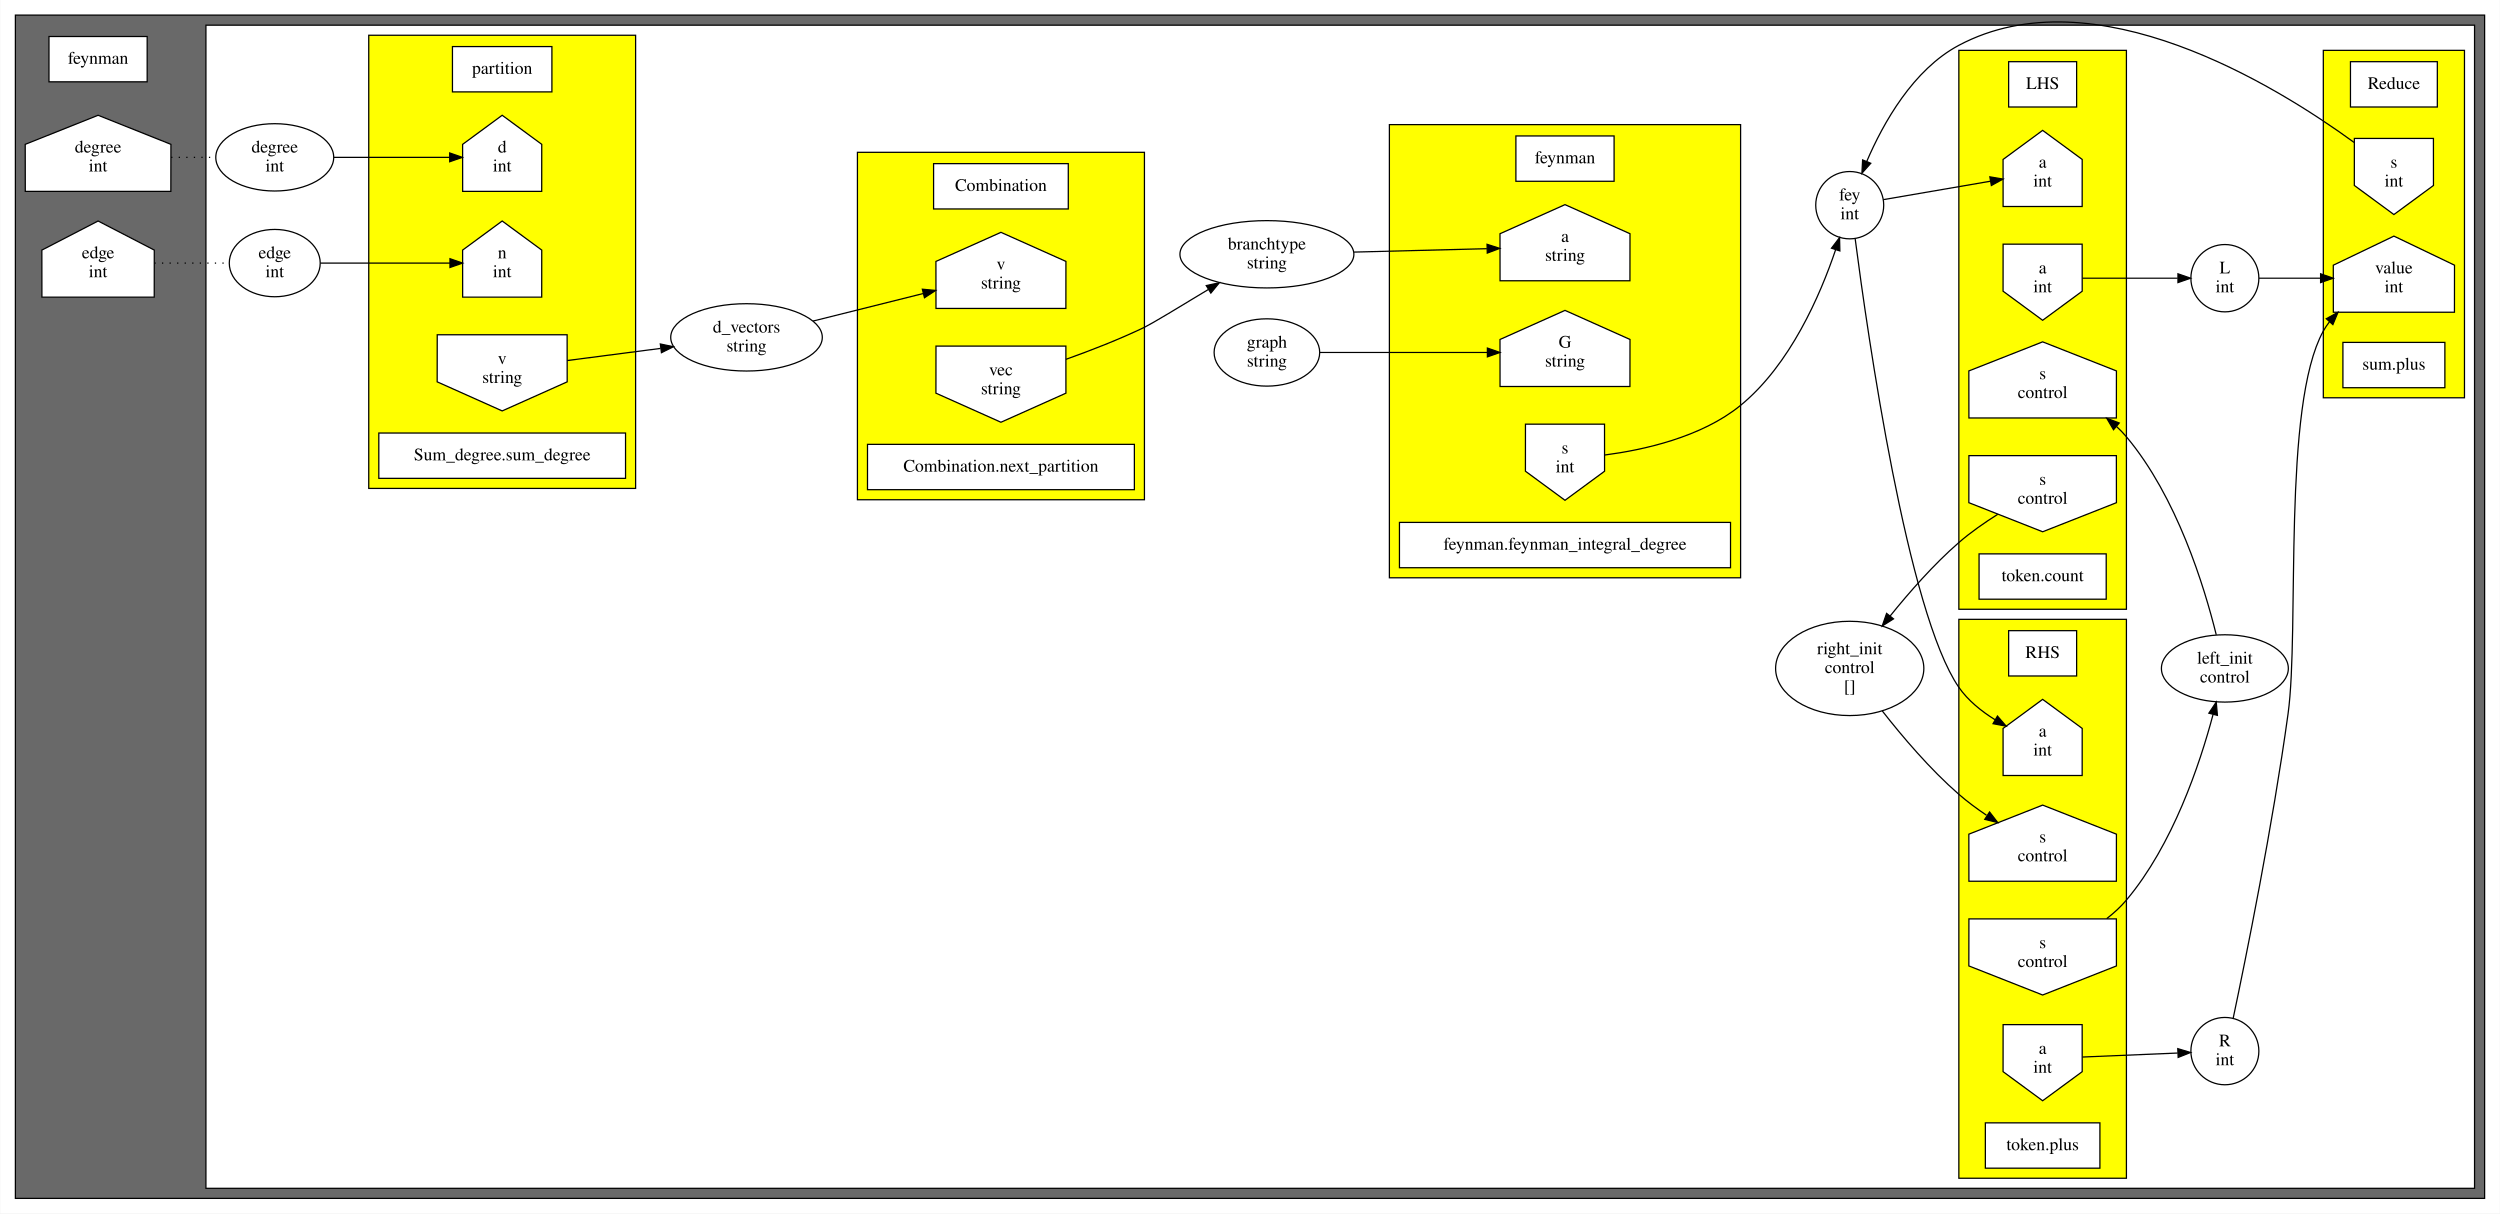
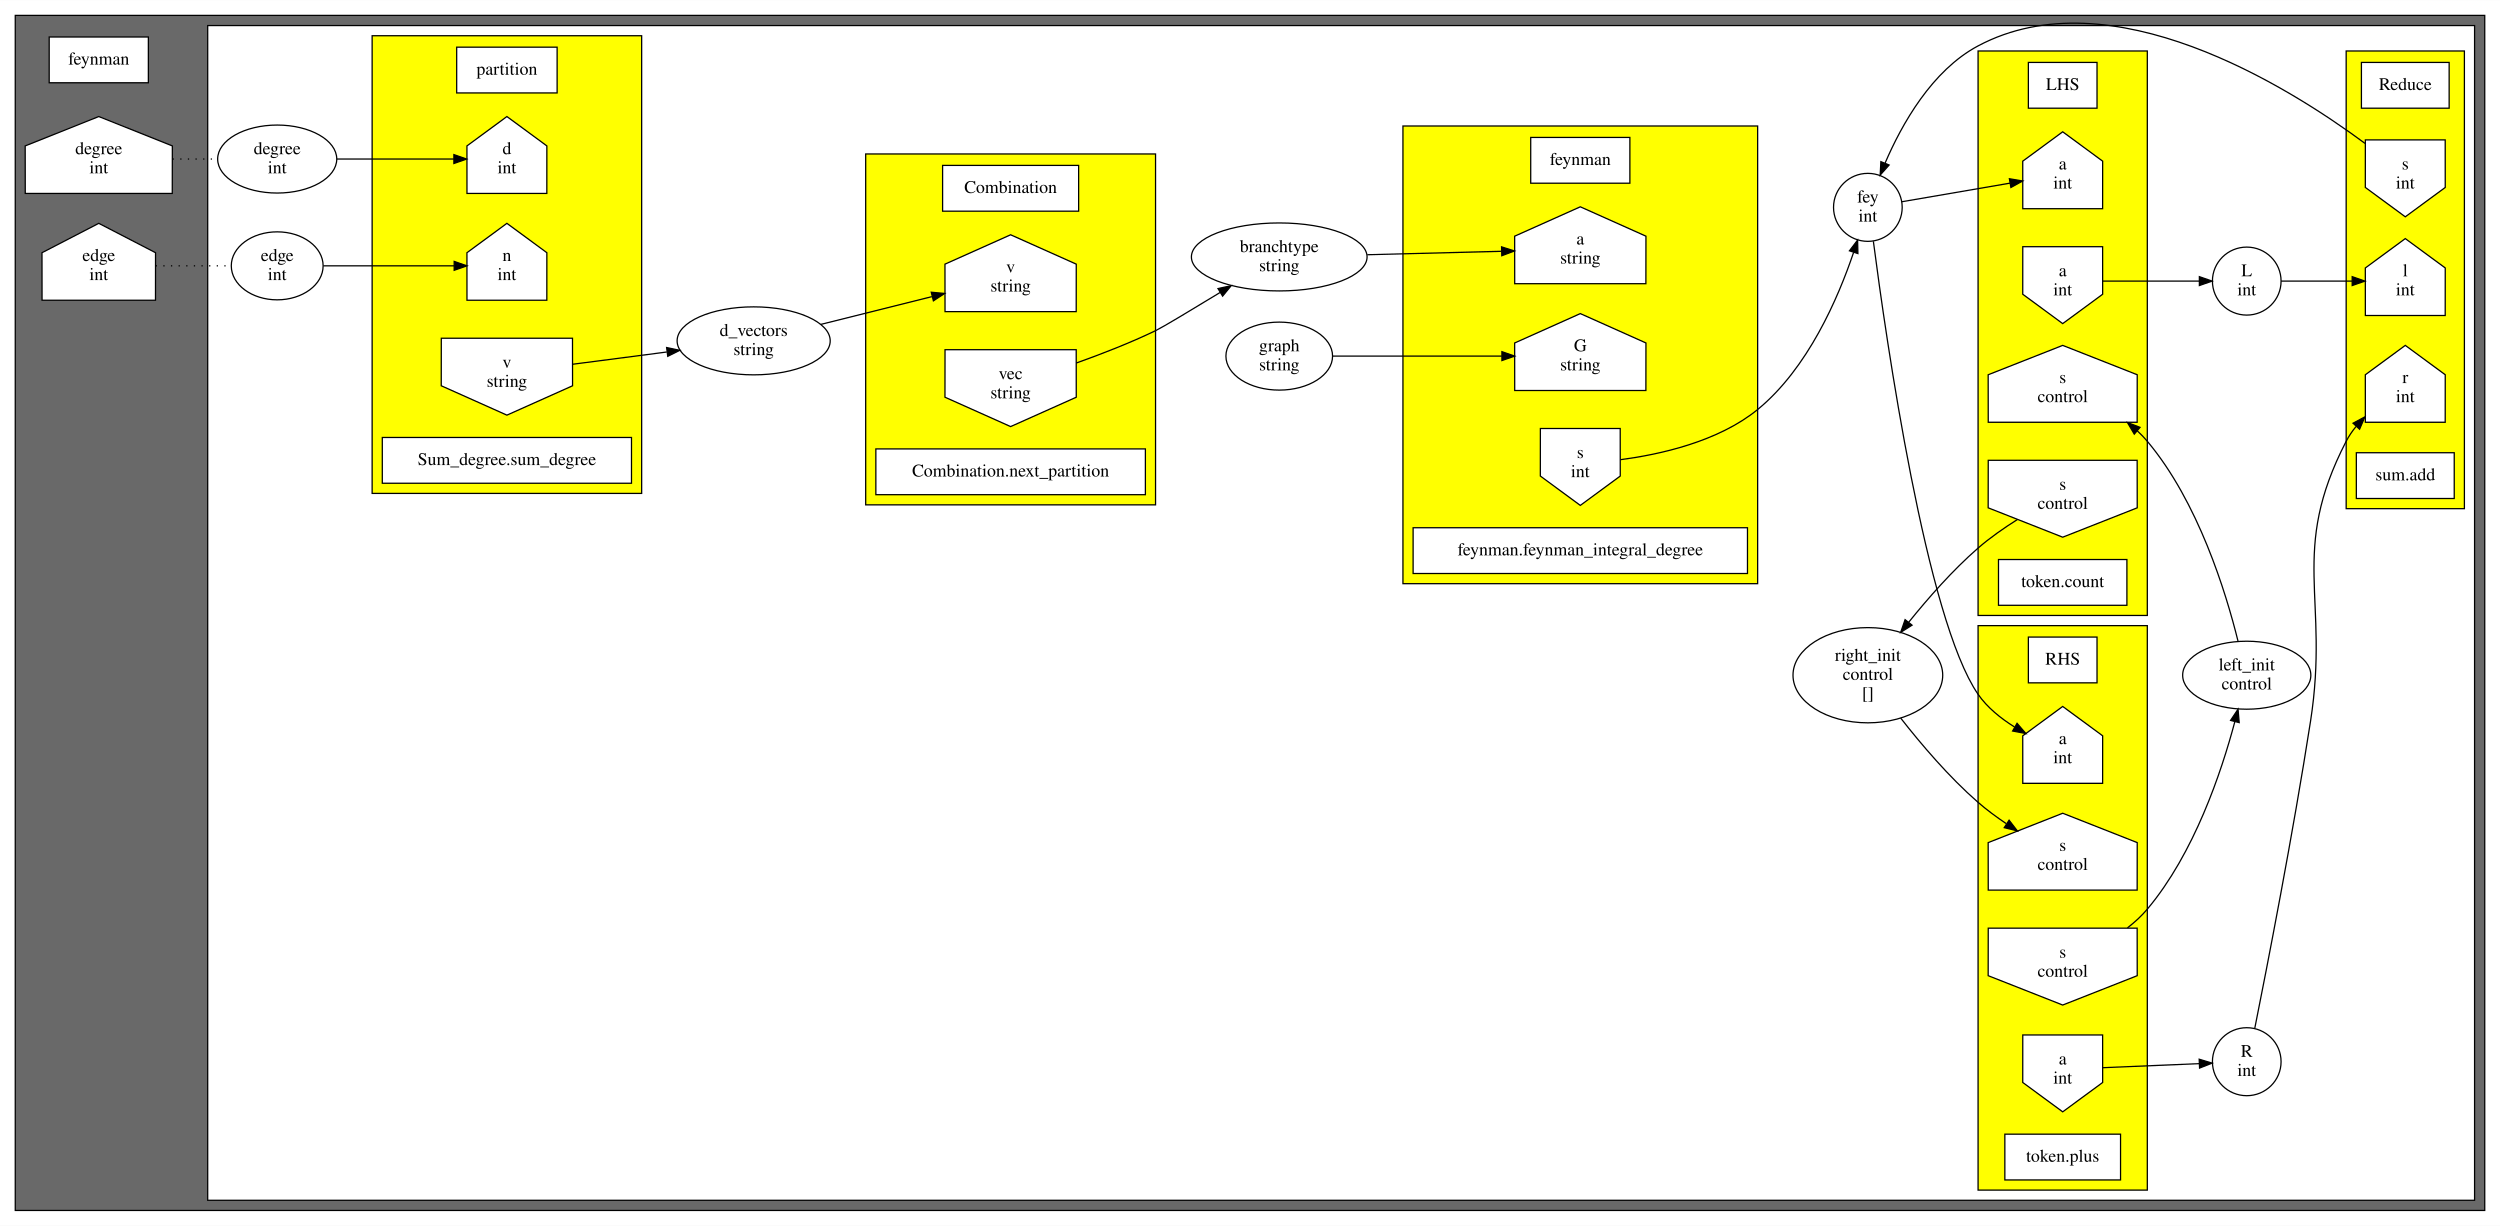
- <svg xmlns="http://www.w3.org/2000/svg" width="1986pt" height="964pt" viewBox="0.00 0.00 1985.56 964.00">
+ <svg xmlns="http://www.w3.org/2000/svg" width="1966pt" height="964pt" viewBox="0.00 0.00 1966.42 964.00">
  <g id="graph0" class="graph" transform="scale(1 1) rotate(0) translate(4 960)">
-     <polygon fill="white" stroke="transparent" points="-4,4 -4,-960 1981.56,-960 1981.56,4 -4,4" />
+     <polygon fill="white" stroke="transparent" points="-4,4 -4,-960 1962.42,-960 1962.42,4 -4,4" />
    <g id="clust1" class="cluster">
-       <polygon fill="dimgray" stroke="black" points="8,-8 8,-948 1969.56,-948 1969.56,-8 8,-8" />
+       <polygon fill="dimgray" stroke="black" points="8,-8 8,-948 1950.42,-948 1950.42,-8 8,-8" />
    </g>
    <g id="clust2" class="cluster">
-       <polygon fill="white" stroke="black" points="159.37,-16 159.37,-940 1961.56,-940 1961.56,-16 159.37,-16" />
+       <polygon fill="white" stroke="black" points="159.37,-16 159.37,-940 1942.42,-940 1942.42,-16 159.37,-16" />
    </g>
    <g id="clust3" class="cluster">
-       <polygon fill="yellow" stroke="black" points="1841.42,-644 1841.42,-920 1953.56,-920 1953.56,-644 1841.42,-644" />
+       <polygon fill="yellow" stroke="black" points="1841.42,-560 1841.42,-920 1934.42,-920 1934.42,-560 1841.42,-560" />
    </g>
    <g id="clust4" class="cluster">
      <polygon fill="yellow" stroke="black" points="1551.89,-24 1551.89,-468 1685.01,-468 1685.01,-24 1551.89,-24" />
    </g>
    <g id="clust5" class="cluster">
      <polygon fill="yellow" stroke="black" points="1099.51,-501 1099.51,-861 1378.51,-861 1378.51,-501 1099.51,-501" />
    </g>
    <g id="clust6" class="cluster">
      <polygon fill="yellow" stroke="black" points="676.92,-563 676.92,-839 904.92,-839 904.92,-563 676.92,-563" />
    </g>
    <g id="clust7" class="cluster">
      <polygon fill="yellow" stroke="black" points="1551.89,-476 1551.89,-920 1685.01,-920 1685.01,-476 1551.89,-476" />
    </g>
    <g id="clust8" class="cluster">
      <polygon fill="yellow" stroke="black" points="288.71,-572 288.71,-932 500.71,-932 500.71,-572 288.71,-572" />
    </g>
    <g id="node1" class="node">
      <polygon fill="white" stroke="black" points="34.69,-895 34.69,-931 112.69,-931 112.69,-895 34.69,-895" />
      <text text-anchor="middle" x="73.69" y="-909.3" font-family="Times,serif" font-size="14.00">feynman</text>
    </g>
    <g id="node2" class="node">
      <polygon fill="white" stroke="black" points="131.56,-845.33 73.69,-868.43 15.81,-845.33 15.87,-807.96 131.5,-807.96 131.56,-845.33" />
      <text text-anchor="middle" x="73.69" y="-838.8" font-family="Times,serif" font-size="14.00">degree</text>
      <text text-anchor="middle" x="73.69" y="-823.8" font-family="Times,serif" font-size="14.00">int</text>
    </g>
    <g id="node4" class="node">
      <ellipse fill="white" stroke="black" cx="214.04" cy="-835" rx="46.84" ry="26.74" />
      <text text-anchor="middle" x="214.04" y="-838.8" font-family="Times,serif" font-size="14.00">degree</text>
      <text text-anchor="middle" x="214.04" y="-823.8" font-family="Times,serif" font-size="14.00">int</text>
    </g>
    <g id="edge20" class="edge">
      <path fill="none" stroke="black" stroke-dasharray="1,5" d="M131.76,-835C143.52,-835 155.76,-835 167.07,-835" />
    </g>
    <g id="node3" class="node">
      <polygon fill="white" stroke="black" points="118.34,-761.33 73.69,-784.43 29.03,-761.33 29.08,-723.96 118.3,-723.96 118.34,-761.33" />
      <text text-anchor="middle" x="73.69" y="-754.8" font-family="Times,serif" font-size="14.00">edge</text>
      <text text-anchor="middle" x="73.69" y="-739.8" font-family="Times,serif" font-size="14.00">int</text>
    </g>
    <g id="node6" class="node">
      <ellipse fill="white" stroke="black" cx="214.04" cy="-751" rx="36.12" ry="26.74" />
      <text text-anchor="middle" x="214.04" y="-754.8" font-family="Times,serif" font-size="14.00">edge</text>
      <text text-anchor="middle" x="214.04" y="-739.8" font-family="Times,serif" font-size="14.00">int</text>
    </g>
    <g id="edge21" class="edge">
      <path fill="none" stroke="black" stroke-dasharray="1,5" d="M118.46,-751C137.62,-751 159.8,-751 177.86,-751" />
    </g>
-     <g id="node40" class="node">
+     <g id="node41" class="node">
      <polygon fill="white" stroke="black" points="426.14,-845.33 394.71,-868.43 363.28,-845.33 363.31,-807.96 426.11,-807.96 426.14,-845.33" />
      <text text-anchor="middle" x="394.71" y="-838.8" font-family="Times,serif" font-size="14.00">d</text>
      <text text-anchor="middle" x="394.71" y="-823.8" font-family="Times,serif" font-size="14.00">int</text>
    </g>
    <g id="edge18" class="edge">
      <path fill="none" stroke="black" d="M261.05,-835C289.47,-835 325.62,-835 352.99,-835" />
      <polygon fill="black" stroke="black" points="353.02,-838.5 363.02,-835 353.02,-831.5 353.02,-838.5" />
    </g>
    <g id="node5" class="node">
      <ellipse fill="white" stroke="black" cx="1002.21" cy="-758" rx="69.09" ry="26.74" />
      <text text-anchor="middle" x="1002.21" y="-761.8" font-family="Times,serif" font-size="14.00">branchtype</text>
      <text text-anchor="middle" x="1002.21" y="-746.8" font-family="Times,serif" font-size="14.00">string</text>
    </g>
-     <g id="node25" class="node">
+     <g id="node26" class="node">
      <polygon fill="white" stroke="black" points="1290.65,-774.33 1239.01,-797.43 1187.38,-774.33 1187.42,-736.96 1290.6,-736.96 1290.65,-774.33" />
      <text text-anchor="middle" x="1239.01" y="-767.8" font-family="Times,serif" font-size="14.00">a</text>
      <text text-anchor="middle" x="1239.01" y="-752.8" font-family="Times,serif" font-size="14.00">string</text>
    </g>
    <g id="edge9" class="edge">
      <path fill="none" stroke="black" d="M1071.44,-759.74C1104.8,-760.6 1144.61,-761.61 1176.95,-762.44" />
      <polygon fill="black" stroke="black" points="1177.09,-765.94 1187.17,-762.7 1177.27,-758.95 1177.09,-765.94" />
    </g>
-     <g id="node41" class="node">
+     <g id="node42" class="node">
      <polygon fill="white" stroke="black" points="426.14,-761.33 394.71,-784.43 363.28,-761.33 363.31,-723.96 426.11,-723.96 426.14,-761.33" />
      <text text-anchor="middle" x="394.71" y="-754.8" font-family="Times,serif" font-size="14.00">n</text>
      <text text-anchor="middle" x="394.71" y="-739.8" font-family="Times,serif" font-size="14.00">int</text>
    </g>
    <g id="edge19" class="edge">
      <path fill="none" stroke="black" d="M250.34,-751C279.94,-751 322.23,-751 353.21,-751" />
      <polygon fill="black" stroke="black" points="353.24,-754.5 363.24,-751 353.24,-747.5 353.24,-754.5" />
    </g>
    <g id="node7" class="node">
      <ellipse fill="white" stroke="black" cx="1763.22" cy="-125" rx="27" ry="26.74" />
      <text text-anchor="middle" x="1763.22" y="-128.8" font-family="Times,serif" font-size="14.00">R</text>
      <text text-anchor="middle" x="1763.22" y="-113.8" font-family="Times,serif" font-size="14.00">int</text>
    </g>
-     <g id="node15" class="node">
-       <polygon fill="white" stroke="black" points="1945.64,-749.33 1897.49,-772.43 1849.35,-749.33 1849.39,-711.96 1945.59,-711.96 1945.64,-749.33" />
-       <text text-anchor="middle" x="1897.49" y="-742.8" font-family="Times,serif" font-size="14.00">value</text>
-       <text text-anchor="middle" x="1897.49" y="-727.8" font-family="Times,serif" font-size="14.00">int</text>
+     <g id="node16" class="node">
+       <polygon fill="white" stroke="black" points="1919.35,-665.33 1887.92,-688.43 1856.49,-665.33 1856.52,-627.96 1919.32,-627.96 1919.35,-665.33" />
+       <text text-anchor="middle" x="1887.92" y="-658.8" font-family="Times,serif" font-size="14.00">r</text>
+       <text text-anchor="middle" x="1887.92" y="-643.8" font-family="Times,serif" font-size="14.00">int</text>
    </g>
    <g id="edge2" class="edge">
-       <path fill="none" stroke="black" d="M1769.82,-151.12C1779.89,-198.91 1801.14,-303.72 1813.42,-393 1822.67,-460.21 1808.57,-637.64 1841.42,-697 1842.84,-699.56 1844.49,-702.02 1846.31,-704.37" />
-       <polygon fill="black" stroke="black" points="1843.8,-706.81 1853.08,-711.92 1849.01,-702.14 1843.8,-706.81" />
+       <path fill="none" stroke="black" d="M1769.51,-151.17C1779.1,-199.03 1799.59,-303.95 1813.42,-393 1828.55,-490.4 1796.26,-525.39 1841.42,-613 1843.53,-617.09 1846.2,-620.98 1849.19,-624.63" />
+       <polygon fill="black" stroke="black" points="1846.82,-627.22 1856.16,-632.22 1851.97,-622.49 1846.82,-627.22" />
    </g>
    <g id="node8" class="node">
      <ellipse fill="white" stroke="black" cx="588.81" cy="-692" rx="60.21" ry="26.74" />
      <text text-anchor="middle" x="588.81" y="-695.8" font-family="Times,serif" font-size="14.00">d_vectors</text>
      <text text-anchor="middle" x="588.81" y="-680.8" font-family="Times,serif" font-size="14.00">string</text>
    </g>
-     <g id="node30" class="node">
+     <g id="node31" class="node">
      <polygon fill="white" stroke="black" points="842.55,-752.33 790.92,-775.43 739.28,-752.33 739.33,-714.96 842.51,-714.96 842.55,-752.33" />
      <text text-anchor="middle" x="790.92" y="-745.8" font-family="Times,serif" font-size="14.00">v</text>
      <text text-anchor="middle" x="790.92" y="-730.8" font-family="Times,serif" font-size="14.00">string</text>
    </g>
    <g id="edge12" class="edge">
      <path fill="none" stroke="black" d="M641.61,-704.94C668.32,-711.62 701.07,-719.8 728.99,-726.78" />
      <polygon fill="black" stroke="black" points="728.49,-730.26 739.04,-729.29 730.18,-723.47 728.49,-730.26" />
    </g>
    <g id="node9" class="node">
      <ellipse fill="white" stroke="black" cx="1002.21" cy="-680" rx="41.94" ry="26.74" />
      <text text-anchor="middle" x="1002.21" y="-683.8" font-family="Times,serif" font-size="14.00">graph</text>
      <text text-anchor="middle" x="1002.21" y="-668.8" font-family="Times,serif" font-size="14.00">string</text>
    </g>
-     <g id="node26" class="node">
+     <g id="node27" class="node">
      <polygon fill="white" stroke="black" points="1290.65,-690.33 1239.01,-713.43 1187.38,-690.33 1187.42,-652.96 1290.6,-652.96 1290.65,-690.33" />
      <text text-anchor="middle" x="1239.01" y="-683.8" font-family="Times,serif" font-size="14.00">G</text>
      <text text-anchor="middle" x="1239.01" y="-668.8" font-family="Times,serif" font-size="14.00">string</text>
    </g>
    <g id="edge10" class="edge">
      <path fill="none" stroke="black" d="M1044.11,-680C1080.89,-680 1135.41,-680 1177.28,-680" />
      <polygon fill="black" stroke="black" points="1177.36,-683.5 1187.36,-680 1177.36,-676.5 1177.36,-683.5" />
    </g>
    <g id="node10" class="node">
      <ellipse fill="white" stroke="black" cx="1763.22" cy="-429" rx="50.41" ry="26.74" />
      <text text-anchor="middle" x="1763.22" y="-432.8" font-family="Times,serif" font-size="14.00">left_init</text>
      <text text-anchor="middle" x="1763.22" y="-417.8" font-family="Times,serif" font-size="14.00">control</text>
    </g>
-     <g id="node35" class="node">
+     <g id="node36" class="node">
      <polygon fill="white" stroke="black" points="1677.07,-665.33 1618.45,-688.43 1559.83,-665.33 1559.89,-627.96 1677.02,-627.96 1677.07,-665.33" />
      <text text-anchor="middle" x="1618.45" y="-658.8" font-family="Times,serif" font-size="14.00">s</text>
      <text text-anchor="middle" x="1618.45" y="-643.8" font-family="Times,serif" font-size="14.00">control</text>
    </g>
    <g id="edge16" class="edge">
      <path fill="none" stroke="black" d="M1756.37,-455.72C1746.89,-494.09 1725.03,-565.41 1685.01,-613 1682.61,-615.86 1679.96,-618.59 1677.15,-621.19" />
      <polygon fill="black" stroke="black" points="1674.76,-618.62 1669.38,-627.74 1679.28,-623.97 1674.76,-618.62" />
    </g>
    <g id="node11" class="node">
      <ellipse fill="white" stroke="black" cx="1465.2" cy="-797" rx="27" ry="26.74" />
      <text text-anchor="middle" x="1465.2" y="-800.8" font-family="Times,serif" font-size="14.00">fey</text>
      <text text-anchor="middle" x="1465.2" y="-785.8" font-family="Times,serif" font-size="14.00">int</text>
    </g>
-     <g id="node19" class="node">
+     <g id="node20" class="node">
      <polygon fill="white" stroke="black" points="1649.88,-381.33 1618.45,-404.43 1587.02,-381.33 1587.05,-343.96 1649.85,-343.96 1649.88,-381.33" />
      <text text-anchor="middle" x="1618.45" y="-374.8" font-family="Times,serif" font-size="14.00">a</text>
      <text text-anchor="middle" x="1618.45" y="-359.8" font-family="Times,serif" font-size="14.00">int</text>
    </g>
    <g id="edge7" class="edge">
      <path fill="none" stroke="black" d="M1469.53,-770.32C1479.53,-693.39 1511.14,-472.91 1551.89,-414 1559.15,-403.51 1569.89,-394.93 1580.58,-388.28" />
      <polygon fill="black" stroke="black" points="1582.56,-391.17 1589.47,-383.14 1579.06,-385.11 1582.56,-391.17" />
    </g>
-     <g id="node34" class="node">
+     <g id="node35" class="node">
      <polygon fill="white" stroke="black" points="1649.88,-833.33 1618.45,-856.43 1587.02,-833.33 1587.05,-795.96 1649.85,-795.96 1649.88,-833.33" />
      <text text-anchor="middle" x="1618.45" y="-826.8" font-family="Times,serif" font-size="14.00">a</text>
      <text text-anchor="middle" x="1618.45" y="-811.8" font-family="Times,serif" font-size="14.00">int</text>
    </g>
    <g id="edge15" class="edge">
      <path fill="none" stroke="black" d="M1491.86,-801.41C1515.18,-805.42 1549.96,-811.4 1577.02,-816.05" />
      <polygon fill="black" stroke="black" points="1576.52,-819.52 1586.97,-817.76 1577.71,-812.62 1576.52,-819.52" />
    </g>
    <g id="node12" class="node">
      <ellipse fill="white" stroke="black" cx="1465.2" cy="-429" rx="58.88" ry="37.45" />
      <text text-anchor="middle" x="1465.2" y="-440.3" font-family="Times,serif" font-size="14.00">right_init</text>
      <text text-anchor="middle" x="1465.2" y="-425.3" font-family="Times,serif" font-size="14.00">control</text>
      <text text-anchor="middle" x="1465.2" y="-410.3" font-family="Times,serif" font-size="14.00">[]</text>
    </g>
-     <g id="node20" class="node">
+     <g id="node21" class="node">
      <polygon fill="white" stroke="black" points="1677.07,-297.33 1618.45,-320.43 1559.83,-297.33 1559.89,-259.96 1677.02,-259.96 1677.07,-297.33" />
      <text text-anchor="middle" x="1618.45" y="-290.8" font-family="Times,serif" font-size="14.00">s</text>
      <text text-anchor="middle" x="1618.45" y="-275.8" font-family="Times,serif" font-size="14.00">control</text>
    </g>
    <g id="edge6" class="edge">
      <path fill="none" stroke="black" d="M1491.01,-395.29C1507.05,-374.78 1529.12,-348.81 1551.89,-329 1558.63,-323.13 1566.27,-317.49 1573.88,-312.36" />
      <polygon fill="black" stroke="black" points="1576.29,-314.97 1582.76,-306.58 1572.47,-309.1 1576.29,-314.97" />
    </g>
    <g id="node13" class="node">
      <ellipse fill="white" stroke="black" cx="1763.22" cy="-739" rx="27" ry="26.74" />
      <text text-anchor="middle" x="1763.22" y="-742.8" font-family="Times,serif" font-size="14.00">L</text>
      <text text-anchor="middle" x="1763.22" y="-727.8" font-family="Times,serif" font-size="14.00">int</text>
    </g>
+     <g id="node15" class="node">
+       <polygon fill="white" stroke="black" points="1919.35,-749.33 1887.92,-772.43 1856.49,-749.33 1856.52,-711.96 1919.32,-711.96 1919.35,-749.33" />
+       <text text-anchor="middle" x="1887.92" y="-742.8" font-family="Times,serif" font-size="14.00">l</text>
+       <text text-anchor="middle" x="1887.92" y="-727.8" font-family="Times,serif" font-size="14.00">int</text>
+     </g>
    <g id="edge3" class="edge">
-       <path fill="none" stroke="black" d="M1790.35,-739C1804.25,-739 1821.94,-739 1838.86,-739" />
-       <polygon fill="black" stroke="black" points="1839.26,-742.5 1849.26,-739 1839.26,-735.5 1839.26,-742.5" />
+       <path fill="none" stroke="black" d="M1790.24,-739C1806.43,-739 1827.59,-739 1845.99,-739" />
+       <polygon fill="black" stroke="black" points="1846.16,-742.5 1856.16,-739 1846.16,-735.5 1846.16,-742.5" />
    </g>
    <g id="node14" class="node">
-       <polygon fill="white" stroke="black" points="1862.99,-875 1862.99,-911 1931.99,-911 1931.99,-875 1862.99,-875" />
-       <text text-anchor="middle" x="1897.49" y="-889.3" font-family="Times,serif" font-size="14.00">Reduce</text>
-     </g>
-     <g id="node16" class="node">
-       <polygon fill="white" stroke="black" points="1866.06,-812.67 1897.49,-789.57 1928.92,-812.67 1928.89,-850.04 1866.09,-850.04 1866.06,-812.67" />
-       <text text-anchor="middle" x="1897.49" y="-826.8" font-family="Times,serif" font-size="14.00">s</text>
-       <text text-anchor="middle" x="1897.49" y="-811.8" font-family="Times,serif" font-size="14.00">int</text>
+       <polygon fill="white" stroke="black" points="1853.42,-875 1853.42,-911 1922.42,-911 1922.42,-875 1853.42,-875" />
+       <text text-anchor="middle" x="1887.92" y="-889.3" font-family="Times,serif" font-size="14.00">Reduce</text>
+     </g>
+     <g id="node17" class="node">
+       <polygon fill="white" stroke="black" points="1856.49,-812.67 1887.92,-789.57 1919.35,-812.67 1919.32,-850.04 1856.52,-850.04 1856.49,-812.67" />
+       <text text-anchor="middle" x="1887.92" y="-826.8" font-family="Times,serif" font-size="14.00">s</text>
+       <text text-anchor="middle" x="1887.92" y="-811.8" font-family="Times,serif" font-size="14.00">int</text>
    </g>
    <g id="edge1" class="edge">
-       <path fill="none" stroke="black" d="M1865.88,-846.84C1803.73,-892.14 1659.51,-981.21 1551.89,-924 1515.55,-904.68 1491.83,-862.31 1478.75,-831.82" />
+       <path fill="none" stroke="black" d="M1856.27,-847.29C1795.41,-892.35 1656.22,-979.46 1551.89,-924 1515.55,-904.68 1491.83,-862.31 1478.75,-831.82" />
      <polygon fill="black" stroke="black" points="1481.92,-830.3 1474.88,-822.38 1475.44,-832.96 1481.92,-830.3" />
    </g>
-     <g id="node17" class="node">
-       <polygon fill="white" stroke="black" points="1937.99,-688 1856.99,-688 1856.99,-652 1937.99,-652 1937.99,-688" />
-       <text text-anchor="middle" x="1897.49" y="-666.3" font-family="Times,serif" font-size="14.00">sum.plus</text>
-     </g>
    <g id="node18" class="node">
+       <polygon fill="white" stroke="black" points="1926.42,-604 1849.42,-604 1849.42,-568 1926.42,-568 1926.42,-604" />
+       <text text-anchor="middle" x="1887.92" y="-582.3" font-family="Times,serif" font-size="14.00">sum.add</text>
+     </g>
+     <g id="node19" class="node">
      <polygon fill="white" stroke="black" points="1591.45,-423 1591.45,-459 1645.45,-459 1645.45,-423 1591.45,-423" />
      <text text-anchor="middle" x="1618.45" y="-437.3" font-family="Times,serif" font-size="14.00">RHS</text>
    </g>
-     <g id="node21" class="node">
+     <g id="node22" class="node">
      <polygon fill="white" stroke="black" points="1587.02,-108.67 1618.45,-85.57 1649.88,-108.67 1649.85,-146.04 1587.05,-146.04 1587.02,-108.67" />
      <text text-anchor="middle" x="1618.45" y="-122.8" font-family="Times,serif" font-size="14.00">a</text>
      <text text-anchor="middle" x="1618.45" y="-107.8" font-family="Times,serif" font-size="14.00">int</text>
    </g>
    <g id="edge4" class="edge">
      <path fill="none" stroke="black" d="M1650.08,-120.29C1672.25,-121.22 1702.3,-122.48 1725.71,-123.47" />
      <polygon fill="black" stroke="black" points="1725.81,-126.97 1735.95,-123.9 1726.11,-119.98 1725.81,-126.97" />
    </g>
-     <g id="node22" class="node">
+     <g id="node23" class="node">
      <polygon fill="white" stroke="black" points="1559.83,-192.67 1618.45,-169.57 1677.07,-192.67 1677.02,-230.04 1559.89,-230.04 1559.83,-192.67" />
      <text text-anchor="middle" x="1618.45" y="-206.8" font-family="Times,serif" font-size="14.00">s</text>
      <text text-anchor="middle" x="1618.45" y="-191.8" font-family="Times,serif" font-size="14.00">control</text>
    </g>
    <g id="edge5" class="edge">
      <path fill="none" stroke="black" d="M1669.38,-230.26C1675.1,-234.69 1680.49,-239.62 1685.01,-245 1721.83,-288.78 1743.27,-352.64 1753.85,-392.46" />
      <polygon fill="black" stroke="black" points="1750.5,-393.46 1756.37,-402.28 1757.28,-391.72 1750.5,-393.46" />
    </g>
-     <g id="node23" class="node">
+     <g id="node24" class="node">
      <polygon fill="white" stroke="black" points="1663.95,-68 1572.95,-68 1572.95,-32 1663.95,-32 1663.95,-68" />
      <text text-anchor="middle" x="1618.45" y="-46.3" font-family="Times,serif" font-size="14.00">token.plus</text>
    </g>
-     <g id="node24" class="node">
+     <g id="node25" class="node">
      <polygon fill="white" stroke="black" points="1200.01,-816 1200.01,-852 1278.01,-852 1278.01,-816 1200.01,-816" />
      <text text-anchor="middle" x="1239.01" y="-830.3" font-family="Times,serif" font-size="14.00">feynman</text>
    </g>
-     <g id="node27" class="node">
+     <g id="node28" class="node">
      <polygon fill="white" stroke="black" points="1207.58,-585.67 1239.01,-562.57 1270.44,-585.67 1270.41,-623.04 1207.61,-623.04 1207.58,-585.67" />
      <text text-anchor="middle" x="1239.01" y="-599.8" font-family="Times,serif" font-size="14.00">s</text>
      <text text-anchor="middle" x="1239.01" y="-584.8" font-family="Times,serif" font-size="14.00">int</text>
    </g>
    <g id="edge8" class="edge">
      <path fill="none" stroke="black" d="M1270.7,-598.55C1301.07,-602.51 1347.39,-612.55 1378.51,-638 1417.9,-670.21 1441.78,-725.46 1453.99,-761.6" />
      <polygon fill="black" stroke="black" points="1450.71,-762.83 1457.13,-771.26 1457.36,-760.66 1450.71,-762.83" />
    </g>
-     <g id="node28" class="node">
+     <g id="node29" class="node">
      <polygon fill="white" stroke="black" points="1370.51,-545 1107.51,-545 1107.51,-509 1370.51,-509 1370.51,-545" />
      <text text-anchor="middle" x="1239.01" y="-523.3" font-family="Times,serif" font-size="14.00">feynman.feynman_integral_degree</text>
    </g>
-     <g id="node29" class="node">
+     <g id="node30" class="node">
      <polygon fill="white" stroke="black" points="737.42,-794 737.42,-830 844.42,-830 844.42,-794 737.42,-794" />
      <text text-anchor="middle" x="790.92" y="-808.3" font-family="Times,serif" font-size="14.00">Combination</text>
    </g>
-     <g id="node31" class="node">
+     <g id="node32" class="node">
      <polygon fill="white" stroke="black" points="739.28,-647.67 790.92,-624.57 842.55,-647.67 842.51,-685.04 739.33,-685.04 739.28,-647.67" />
      <text text-anchor="middle" x="790.92" y="-661.8" font-family="Times,serif" font-size="14.00">vec</text>
      <text text-anchor="middle" x="790.92" y="-646.8" font-family="Times,serif" font-size="14.00">string</text>
    </g>
    <g id="edge11" class="edge">
      <path fill="none" stroke="black" d="M842.54,-674.54C862.34,-681.6 885.03,-690.42 904.92,-700 910.41,-702.65 933.47,-716.52 955.65,-730.03" />
      <polygon fill="black" stroke="black" points="954.03,-733.15 964.39,-735.37 957.68,-727.17 954.03,-733.15" />
    </g>
-     <g id="node32" class="node">
+     <g id="node33" class="node">
      <polygon fill="white" stroke="black" points="896.92,-607 684.92,-607 684.92,-571 896.92,-571 896.92,-607" />
      <text text-anchor="middle" x="790.92" y="-585.3" font-family="Times,serif" font-size="14.00">Combination.next_partition</text>
    </g>
-     <g id="node33" class="node">
+     <g id="node34" class="node">
      <polygon fill="white" stroke="black" points="1591.45,-875 1591.45,-911 1645.45,-911 1645.45,-875 1591.45,-875" />
      <text text-anchor="middle" x="1618.45" y="-889.3" font-family="Times,serif" font-size="14.00">LHS</text>
    </g>
-     <g id="node36" class="node">
+     <g id="node37" class="node">
      <polygon fill="white" stroke="black" points="1587.02,-728.67 1618.45,-705.57 1649.88,-728.67 1649.85,-766.04 1587.05,-766.04 1587.02,-728.67" />
      <text text-anchor="middle" x="1618.45" y="-742.8" font-family="Times,serif" font-size="14.00">a</text>
      <text text-anchor="middle" x="1618.45" y="-727.8" font-family="Times,serif" font-size="14.00">int</text>
    </g>
    <g id="edge13" class="edge">
      <path fill="none" stroke="black" d="M1650.08,-739C1672.25,-739 1702.3,-739 1725.71,-739" />
      <polygon fill="black" stroke="black" points="1725.95,-742.5 1735.95,-739 1725.95,-735.5 1725.95,-742.5" />
    </g>
-     <g id="node37" class="node">
+     <g id="node38" class="node">
      <polygon fill="white" stroke="black" points="1559.83,-560.67 1618.45,-537.57 1677.07,-560.67 1677.02,-598.04 1559.89,-598.04 1559.83,-560.67" />
      <text text-anchor="middle" x="1618.45" y="-574.8" font-family="Times,serif" font-size="14.00">s</text>
      <text text-anchor="middle" x="1618.45" y="-559.8" font-family="Times,serif" font-size="14.00">control</text>
    </g>
    <g id="edge14" class="edge">
      <path fill="none" stroke="black" d="M1582.76,-551.42C1572.38,-544.88 1561.27,-537.16 1551.89,-529 1531.97,-511.67 1512.58,-489.62 1497.3,-470.64" />
      <polygon fill="black" stroke="black" points="1499.97,-468.37 1491.01,-462.71 1494.49,-472.72 1499.97,-468.37" />
    </g>
-     <g id="node38" class="node">
+     <g id="node39" class="node">
      <polygon fill="white" stroke="black" points="1668.95,-520 1567.95,-520 1567.95,-484 1668.95,-484 1668.95,-520" />
      <text text-anchor="middle" x="1618.45" y="-498.3" font-family="Times,serif" font-size="14.00">token.count</text>
    </g>
-     <g id="node39" class="node">
+     <g id="node40" class="node">
      <polygon fill="white" stroke="black" points="355.21,-887 355.21,-923 434.21,-923 434.21,-887 355.21,-887" />
      <text text-anchor="middle" x="394.71" y="-901.3" font-family="Times,serif" font-size="14.00">partition</text>
    </g>
-     <g id="node42" class="node">
+     <g id="node43" class="node">
      <polygon fill="white" stroke="black" points="343.07,-656.67 394.71,-633.57 446.35,-656.67 446.3,-694.04 343.12,-694.04 343.07,-656.67" />
      <text text-anchor="middle" x="394.71" y="-670.8" font-family="Times,serif" font-size="14.00">v</text>
      <text text-anchor="middle" x="394.71" y="-655.8" font-family="Times,serif" font-size="14.00">string</text>
    </g>
    <g id="edge17" class="edge">
      <path fill="none" stroke="black" d="M446.43,-673.6C469.1,-676.55 496.13,-680.07 520.46,-683.23" />
      <polygon fill="black" stroke="black" points="520.33,-686.75 530.7,-684.57 521.23,-679.81 520.33,-686.75" />
    </g>
-     <g id="node43" class="node">
+     <g id="node44" class="node">
      <polygon fill="white" stroke="black" points="492.71,-616 296.71,-616 296.71,-580 492.71,-580 492.71,-616" />
      <text text-anchor="middle" x="394.71" y="-594.3" font-family="Times,serif" font-size="14.00">Sum_degree.sum_degree</text>
    </g>
  </g>
</svg>
